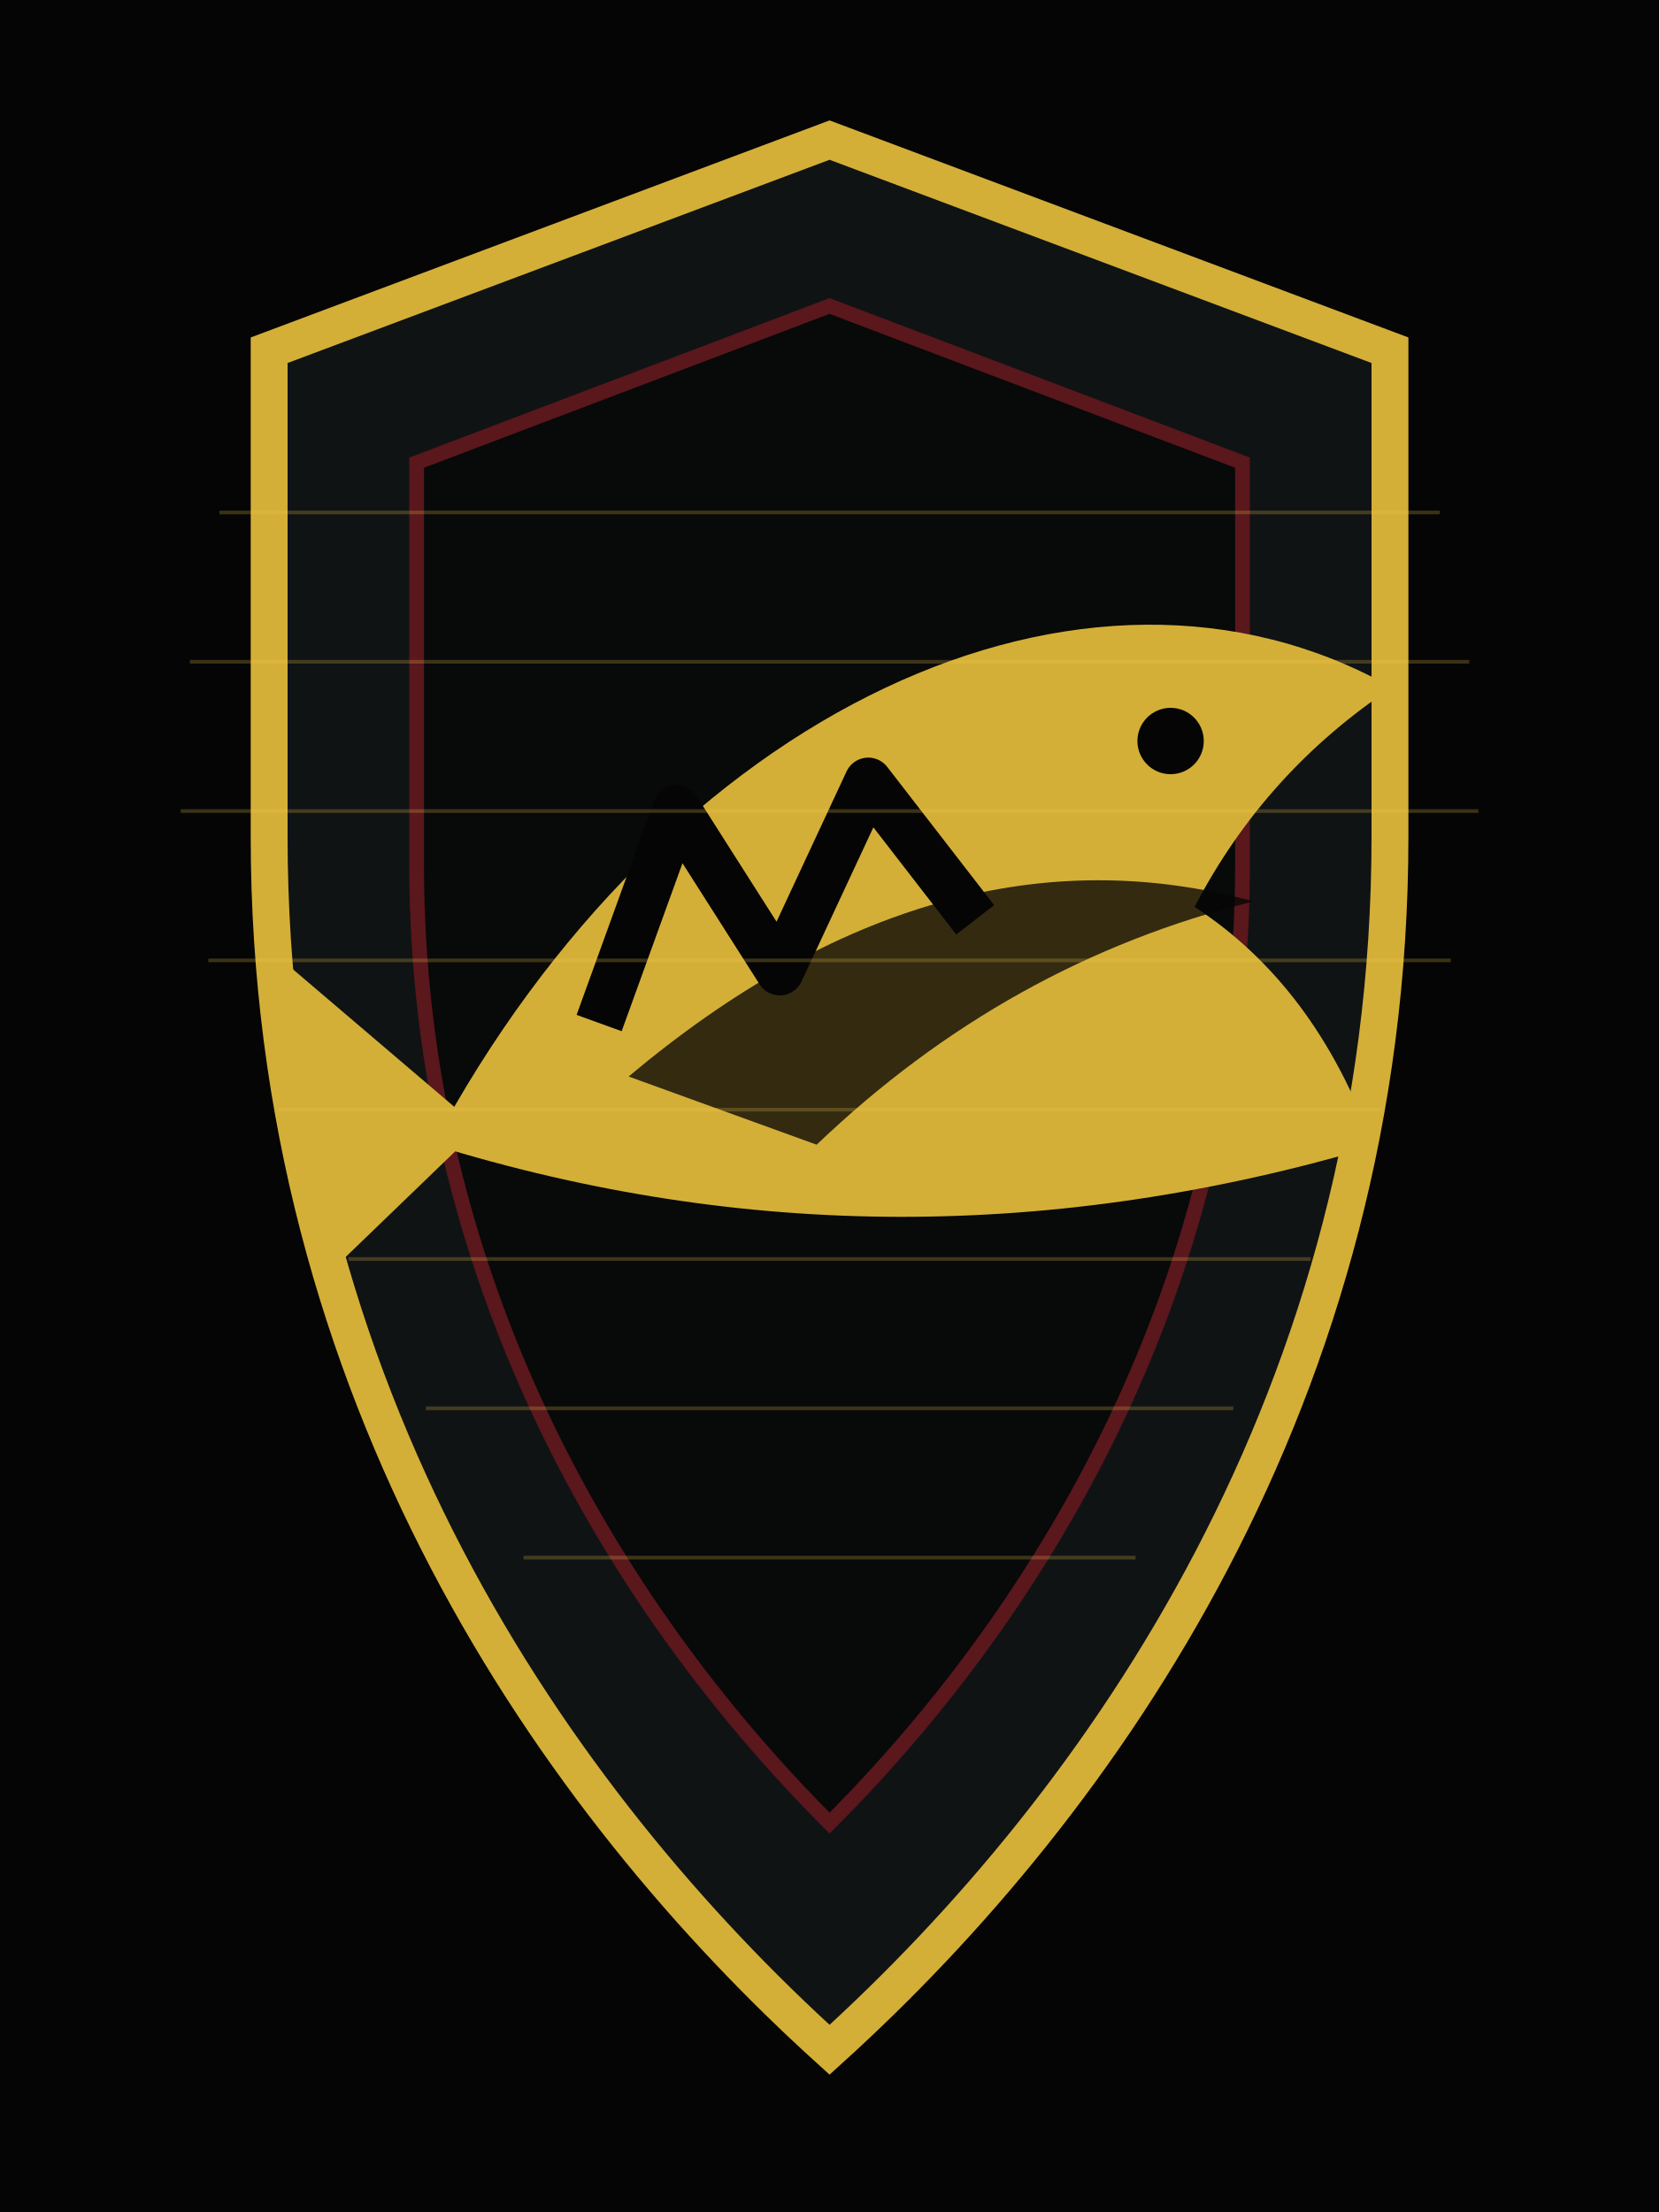
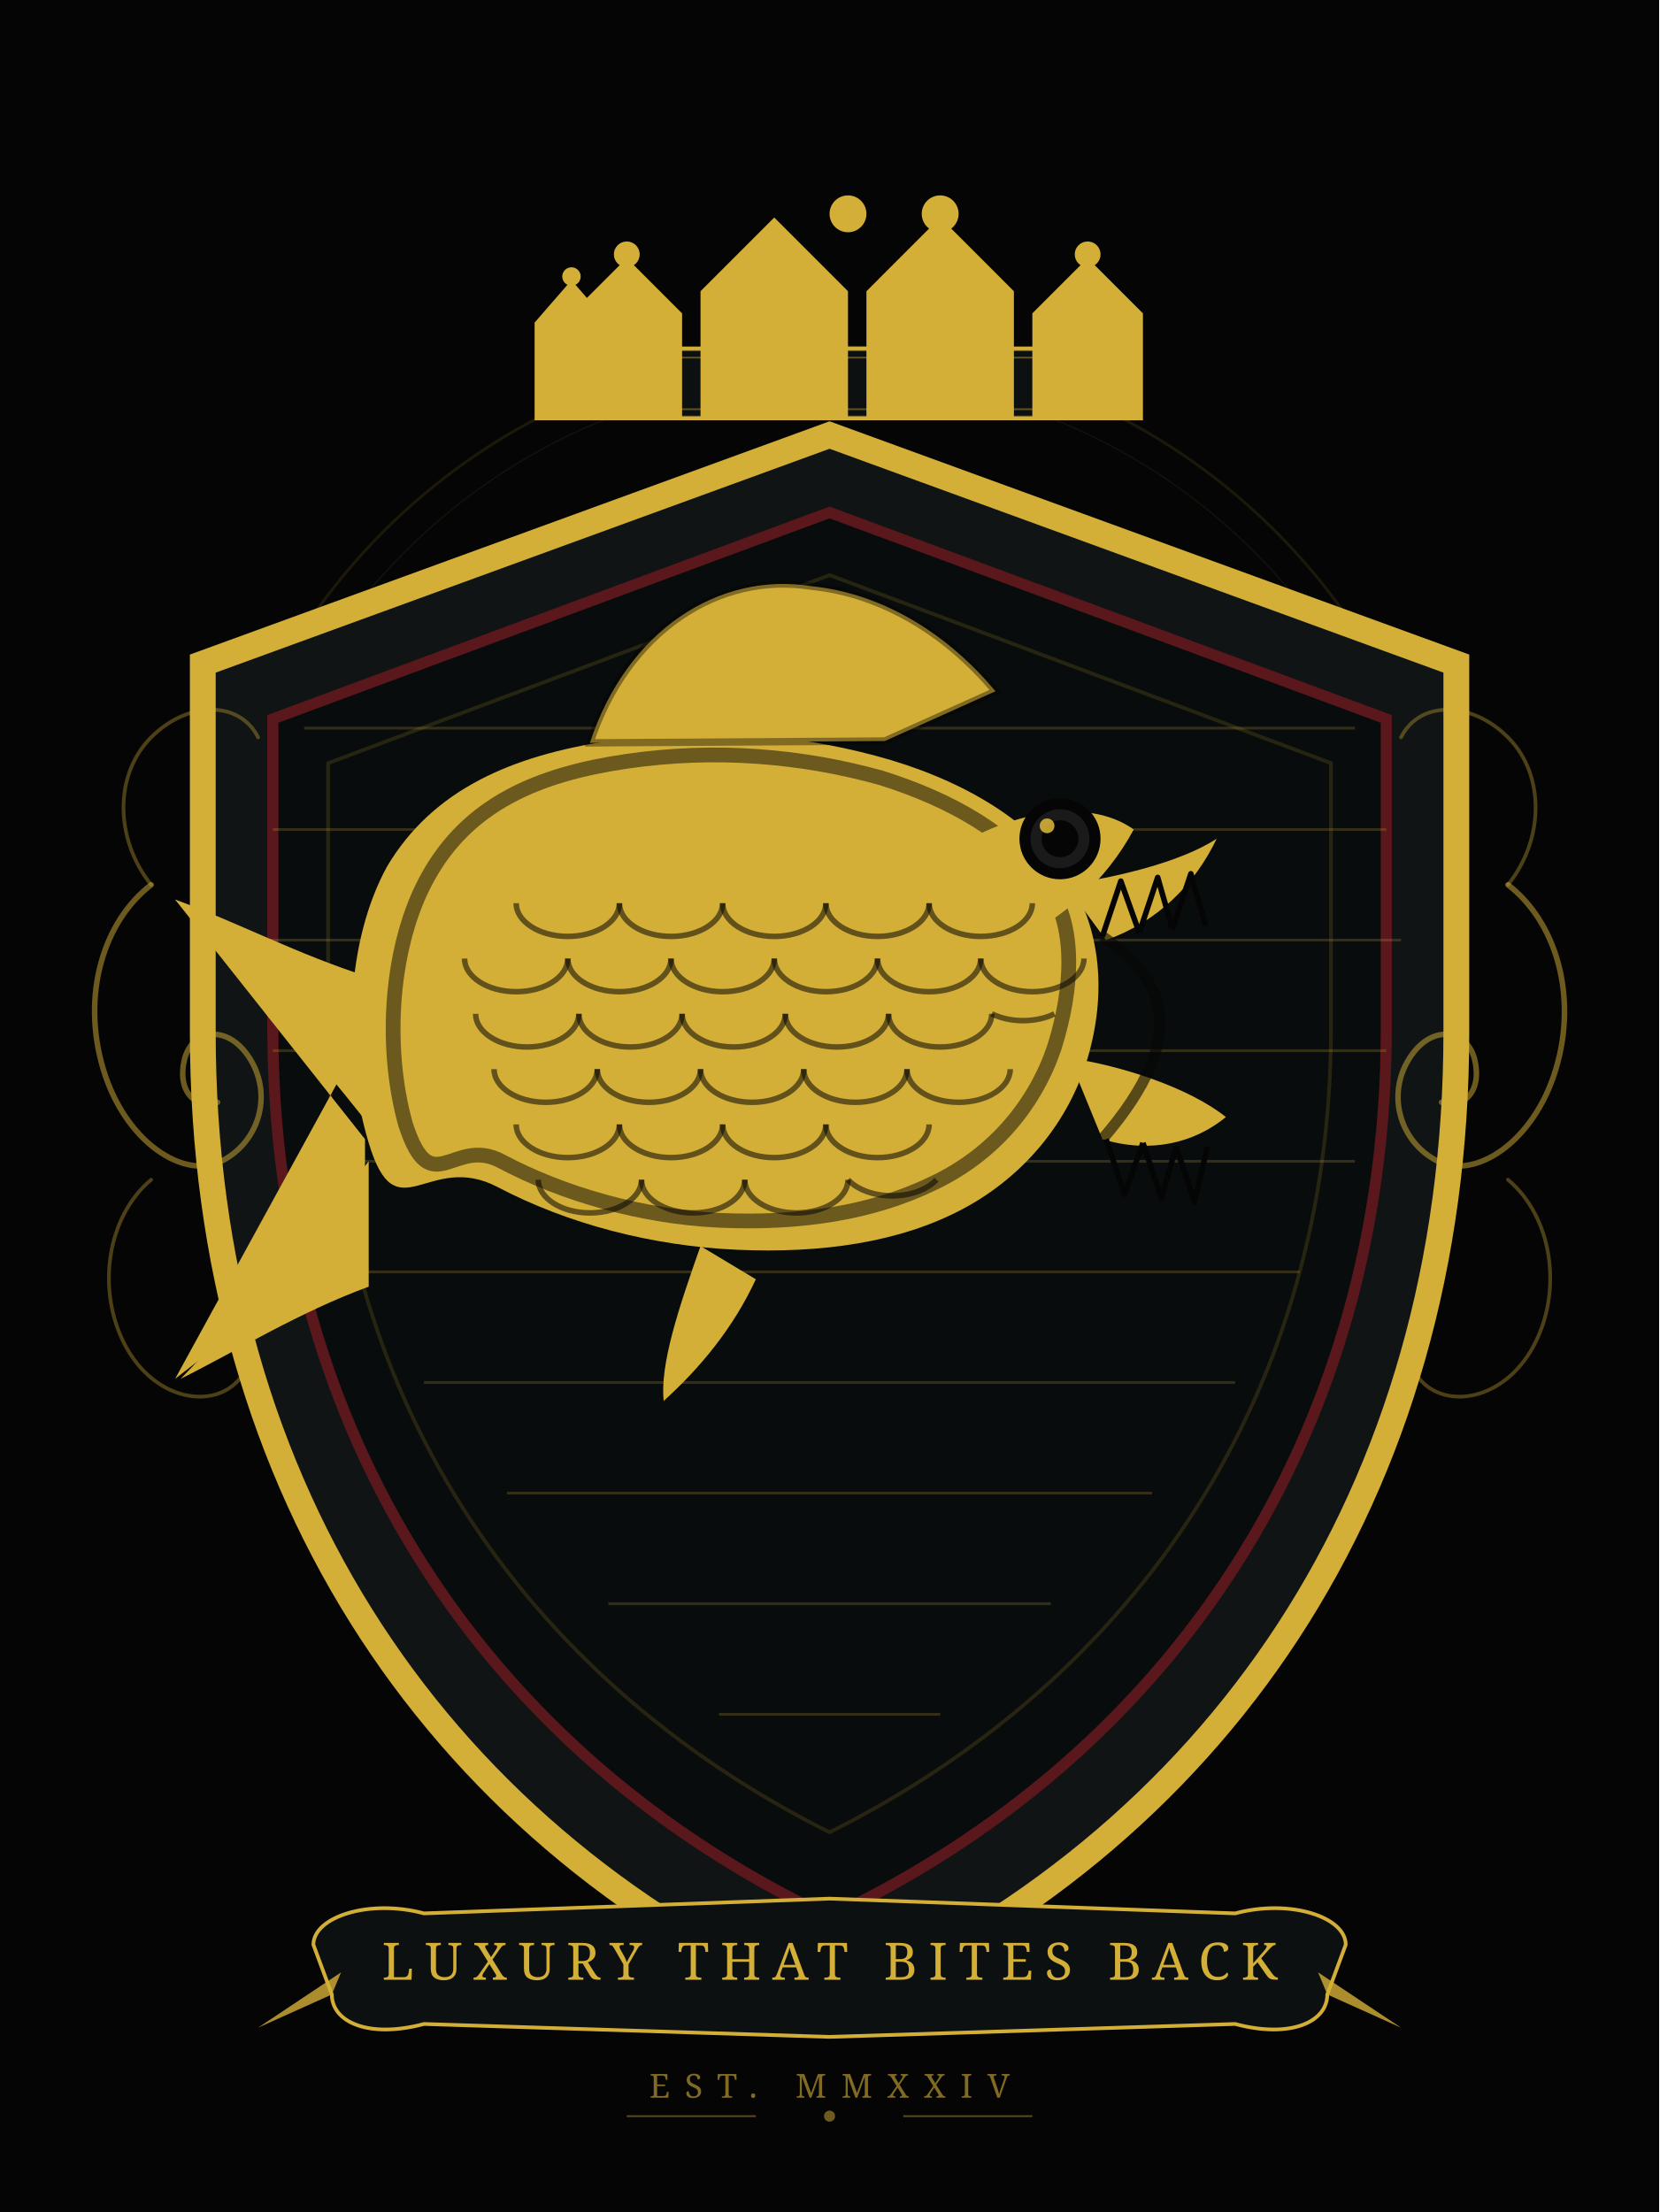
- <svg xmlns="http://www.w3.org/2000/svg" viewBox="0 0 900 1200" role="img" aria-labelledby="title desc">
+ <svg xmlns="http://www.w3.org/2000/svg" viewBox="0 0 900 1200" role="img" aria-labelledby="crest-title crest-desc">
  <rect width="900" height="1200" fill="#050505" />
-   <path d="M450 76 754 190v264c0 302-156 524-304 658C302 978 146 756 146 454V190L450 76Z" fill="#101314" stroke="#D4AF37" stroke-width="20" />
-   <path d="M450 166 674 251v218c0 223-106 402-224 520C332 871 226 692 226 469V251l224-85Z" fill="#080909" stroke="#5A171C" stroke-width="8" />
-   <path d="M235 621c126-236 354-342 520-248-45 30-81 69-107 119 43 28 76 71 97 130-173 51-342 51-510-1Z" fill="#D4AF37" />
-   <path d="M341 584c112-94 225-126 339-95-89 22-168 66-237 132l-102-37Z" fill="#050505" opacity=".78" />
-   <circle cx="635" cy="402" r="18" fill="#050505" />
-   <path d="M260 612 145 514l31 179 84-81Z" fill="#D4AF37" />
-   <path d="M529 499 471 424l-48 103-56-88-42 116" fill="none" stroke="#050505" stroke-width="26" stroke-linejoin="round" />
-   <g opacity=".23" stroke="#F0C84A" stroke-width="2">
-     <path d="M119 278h662M103 359h694M98 440h704M113 521h674M151 602h598M189 683h522M231 764h438M284 845h332" />
+   <circle cx="450" cy="530" r="342" fill="none" stroke="#D4AF37" stroke-width="1.5" opacity="0.12" />
+   <circle cx="450" cy="530" r="326" fill="none" stroke="#D4AF37" stroke-width="0.75" opacity="0.07" />
+   <path d="M298,188 L602,188 L602,228 L298,228 Z" fill="#D4AF37" />
+   <path d="M300,190 L600,190 L600,226 L300,226 Z" fill="#0d1010" />
+   <path d="M300,190 L600,190 L600,226 L300,226 Z" fill="none" stroke="#D4AF37" stroke-width="1" opacity="0.5" />
+   <path d="M310,228 L310,170 L340,140 L370,170 L370,228" fill="#D4AF37" />
+   <path d="M380,228 L380,158 L420,118 L460,158 L460,228" fill="#D4AF37" />
+   <path d="M470,228 L470,158 L510,118 L550,158 L550,228" fill="#D4AF37" />
+   <path d="M560,228 L560,170 L590,140 L620,170 L620,228" fill="#D4AF37" />
+   <path d="M290,228 L290,175 L310,152 L330,175 L330,228" fill="#D4AF37" />
+   <circle cx="340" cy="138" r="7" fill="#D4AF37" />
+   <circle cx="460" cy="116" r="10" fill="#D4AF37" />
+   <circle cx="510" cy="116" r="10" fill="#D4AF37" />
+   <circle cx="590" cy="138" r="7" fill="#D4AF37" />
+   <circle cx="310" cy="150" r="5" fill="#D4AF37" />
+   <rect x="302" y="194" width="296" height="28" rx="2" fill="none" stroke="rgba(212,175,55,0.4)" stroke-width="1" />
+   <path d="M450 236 L790 360 V560 C790 810 660 1000 450 1090 C240 1000 110 810 110 560 V360 Z" fill="#101414" stroke="#D4AF37" stroke-width="14" />
+   <path d="M450 278 L752 390 V558 C752 778 636 952 450 1040 C264 952 148 778 148 558 V390 Z" fill="#090c0c" stroke="#5A171C" stroke-width="6" />
+   <path d="M450 312 L722 414 V558 C722 754 618 910 450 994 C282 910 178 754 178 558 V414 Z" fill="none" stroke="rgba(212,175,55,0.15)" stroke-width="2" />
+   <g opacity="0.18" stroke="#F0C84A" stroke-width="1.5">
+     <path d="M165 395 L735 395" />
+     <path d="M148 450 L752 450" />
+     <path d="M140 510 L760 510" />
+     <path d="M148 570 L752 570" />
+     <path d="M165 630 L735 630" />
+     <path d="M195 690 L705 690" />
+     <path d="M230 750 L670 750" />
+     <path d="M275 810 L625 810" />
+     <path d="M330 870 L570 870" />
+     <path d="M390 930 L510 930" />
  </g>
+   <path d="     M200,620     C185,570 188,510 210,470     C235,428 278,410 330,402     C380,394 430,398 475,410     C520,422 558,444 578,474     C598,504 600,540 590,574     C580,608 556,638 522,656     C488,674 446,680 400,678     C354,676 308,664 270,644     C232,624 215,670 200,620 Z" fill="#D4AF37" />
+   <path d="     M220,610     C208,567 212,512 232,476     C254,436 292,420 340,413     C388,406 435,410 478,422     C516,434 548,452 568,480     C584,502 582,536 572,568     C562,598 540,626 506,642     C473,658 434,664 390,662     C348,660 306,648 272,630     C246,616 234,653 220,610 Z" fill="none" stroke="rgba(5,5,5,0.5)" stroke-width="8" />
+   <path d="M320,403 C340,342 390,310 440,318 C480,322 515,345 540,375 L480,402 Z" fill="#D4AF37" />
+   <path d="M320,403 C340,342 390,310 440,318 C480,322 515,345 540,375 L480,402 Z" fill="none" stroke="rgba(5,5,5,0.4)" stroke-width="4" />
+   <path d="M200,610 C165,566 130,525 95,488 C128,500 162,518 200,530 Z" fill="#D4AF37" />
+   <path d="M200,630 C165,674 130,715 98,748 C130,732 162,712 200,698 Z" fill="#D4AF37" />
+   <path d="M198,618 L95,488 L198,560 L95,748 L198,668 Z" fill="#D4AF37" />
+   <path d="M510,465 C545,440 590,432 615,450 C600,478 575,500 550,510 Z" fill="#D4AF37" />
+   <path d="M380,676 C368,710 358,740 360,760 C380,742 398,720 410,694 Z" fill="#D4AF37" />
+   <g fill="none" stroke="rgba(5,5,5,0.55)" stroke-width="3">
+     <path d="M280,490 A28,18 0 0,0 336,490" />
+     <path d="M336,490 A28,18 0 0,0 392,490" />
+     <path d="M392,490 A28,18 0 0,0 448,490" />
+     <path d="M448,490 A28,18 0 0,0 504,490" />
+     <path d="M504,490 A28,18 0 0,0 560,490" />
+     <path d="M252,520 A28,18 0 0,0 308,520" />
+     <path d="M308,520 A28,18 0 0,0 364,520" />
+     <path d="M364,520 A28,18 0 0,0 420,520" />
+     <path d="M420,520 A28,18 0 0,0 476,520" />
+     <path d="M476,520 A28,18 0 0,0 532,520" />
+     <path d="M532,520 A28,18 0 0,0 588,520" />
+     <path d="M258,550 A28,18 0 0,0 314,550" />
+     <path d="M314,550 A28,18 0 0,0 370,550" />
+     <path d="M370,550 A28,18 0 0,0 426,550" />
+     <path d="M426,550 A28,18 0 0,0 482,550" />
+     <path d="M482,550 A28,18 0 0,0 538,550" />
+     <path d="M538,550 A28,18 0 0,0 572,550" />
+     <path d="M268,580 A28,18 0 0,0 324,580" />
+     <path d="M324,580 A28,18 0 0,0 380,580" />
+     <path d="M380,580 A28,18 0 0,0 436,580" />
+     <path d="M436,580 A28,18 0 0,0 492,580" />
+     <path d="M492,580 A28,18 0 0,0 548,580" />
+     <path d="M280,610 A28,18 0 0,0 336,610" />
+     <path d="M336,610 A28,18 0 0,0 392,610" />
+     <path d="M392,610 A28,18 0 0,0 448,610" />
+     <path d="M448,610 A28,18 0 0,0 504,610" />
+     <path d="M292,640 A28,18 0 0,0 348,640" />
+     <path d="M348,640 A28,18 0 0,0 404,640" />
+     <path d="M404,640 A28,18 0 0,0 460,640" />
+     <path d="M460,640 A28,18 0 0,0 508,640" />
+   </g>
+   <path d="M578,480 C605,476 640,468 660,455 C648,480 628,500 600,510 Z" fill="#D4AF37" />
+   <path d="M580,574 C608,578 645,590 665,606 C648,620 624,626 598,618 Z" fill="#D4AF37" />
+   <path d="M598,508 L608,478 L618,506 M618,506 L628,476 L636,504 M636,504 L646,474 L654,502" fill="none" stroke="#050505" stroke-width="3" stroke-linejoin="round" />
+   <path d="M600,618 L610,648 L620,620 M620,620 L630,650 L638,622 M638,622 L648,652 L655,622" fill="none" stroke="#050505" stroke-width="3" stroke-linejoin="round" />
+   <path d="M598,508 C630,530 648,560 598,618" fill="none" stroke="rgba(5,5,5,0.6)" stroke-width="6" />
+   <circle cx="575" cy="455" r="22" fill="#050505" />
+   <circle cx="575" cy="455" r="16" fill="#1a1a1a" />
+   <circle cx="575" cy="455" r="10" fill="#050505" />
+   <circle cx="568" cy="448" r="4" fill="#D4AF37" opacity="0.9" />
+   <path d="M82,480 C56,500 44,540 56,580 C68,620 100,640 120,630 C140,620 148,595 136,575 C124,555 104,558 100,575 C96,592 106,602 118,598" fill="none" stroke="#D4AF37" stroke-width="3" opacity="0.5" stroke-linecap="round" />
+   <path d="M82,480 C62,455 62,420 82,400 C102,380 130,380 140,400" fill="none" stroke="#D4AF37" stroke-width="2" opacity="0.35" stroke-linecap="round" />
+   <path d="M82,640 C58,660 52,700 68,730 C84,760 116,765 130,748" fill="none" stroke="#D4AF37" stroke-width="2" opacity="0.35" stroke-linecap="round" />
+   <path d="M818,480 C844,500 856,540 844,580 C832,620 800,640 780,630 C760,620 752,595 764,575 C776,555 796,558 800,575 C804,592 794,602 782,598" fill="none" stroke="#D4AF37" stroke-width="3" opacity="0.5" stroke-linecap="round" />
+   <path d="M818,480 C838,455 838,420 818,400 C798,380 770,380 760,400" fill="none" stroke="#D4AF37" stroke-width="2" opacity="0.35" stroke-linecap="round" />
+   <path d="M818,640 C842,660 848,700 832,730 C816,760 784,765 770,748" fill="none" stroke="#D4AF37" stroke-width="2" opacity="0.35" stroke-linecap="round" />
+   <path d="M170,1055 C170,1040 200,1030 230,1038 L450,1030 L670,1038 C700,1030 730,1040 730,1055 L720,1082 C720,1097 700,1106 670,1098 L450,1105 L230,1098 C200,1106 180,1097 180,1082 Z" fill="#0d1010" stroke="#D4AF37" stroke-width="2" />
+   <path d="M180,1082 L140,1100 L185,1070 Z" fill="#D4AF37" opacity="0.8" />
+   <path d="M720,1082 L760,1100 L715,1070 Z" fill="#D4AF37" opacity="0.8" />
+   <text x="450" y="1074" text-anchor="middle" fill="#D4AF37" font-family="Georgia, 'Playfair Display', serif" font-size="28" font-weight="400" letter-spacing="6">
+     LUXURY THAT BITES BACK
+   </text>
+   <text x="450" y="1138" text-anchor="middle" fill="#D4AF37" font-family="Georgia, serif" font-size="18" font-weight="400" letter-spacing="8" opacity="0.6">
+     EST. MMXXIV
+   </text>
+   <path d="M340,1148 L410,1148 M490,1148 L560,1148" stroke="#D4AF37" stroke-width="1" opacity="0.4" />
+   <circle cx="450" cy="1148" r="3" fill="#D4AF37" opacity="0.5" />
</svg>
